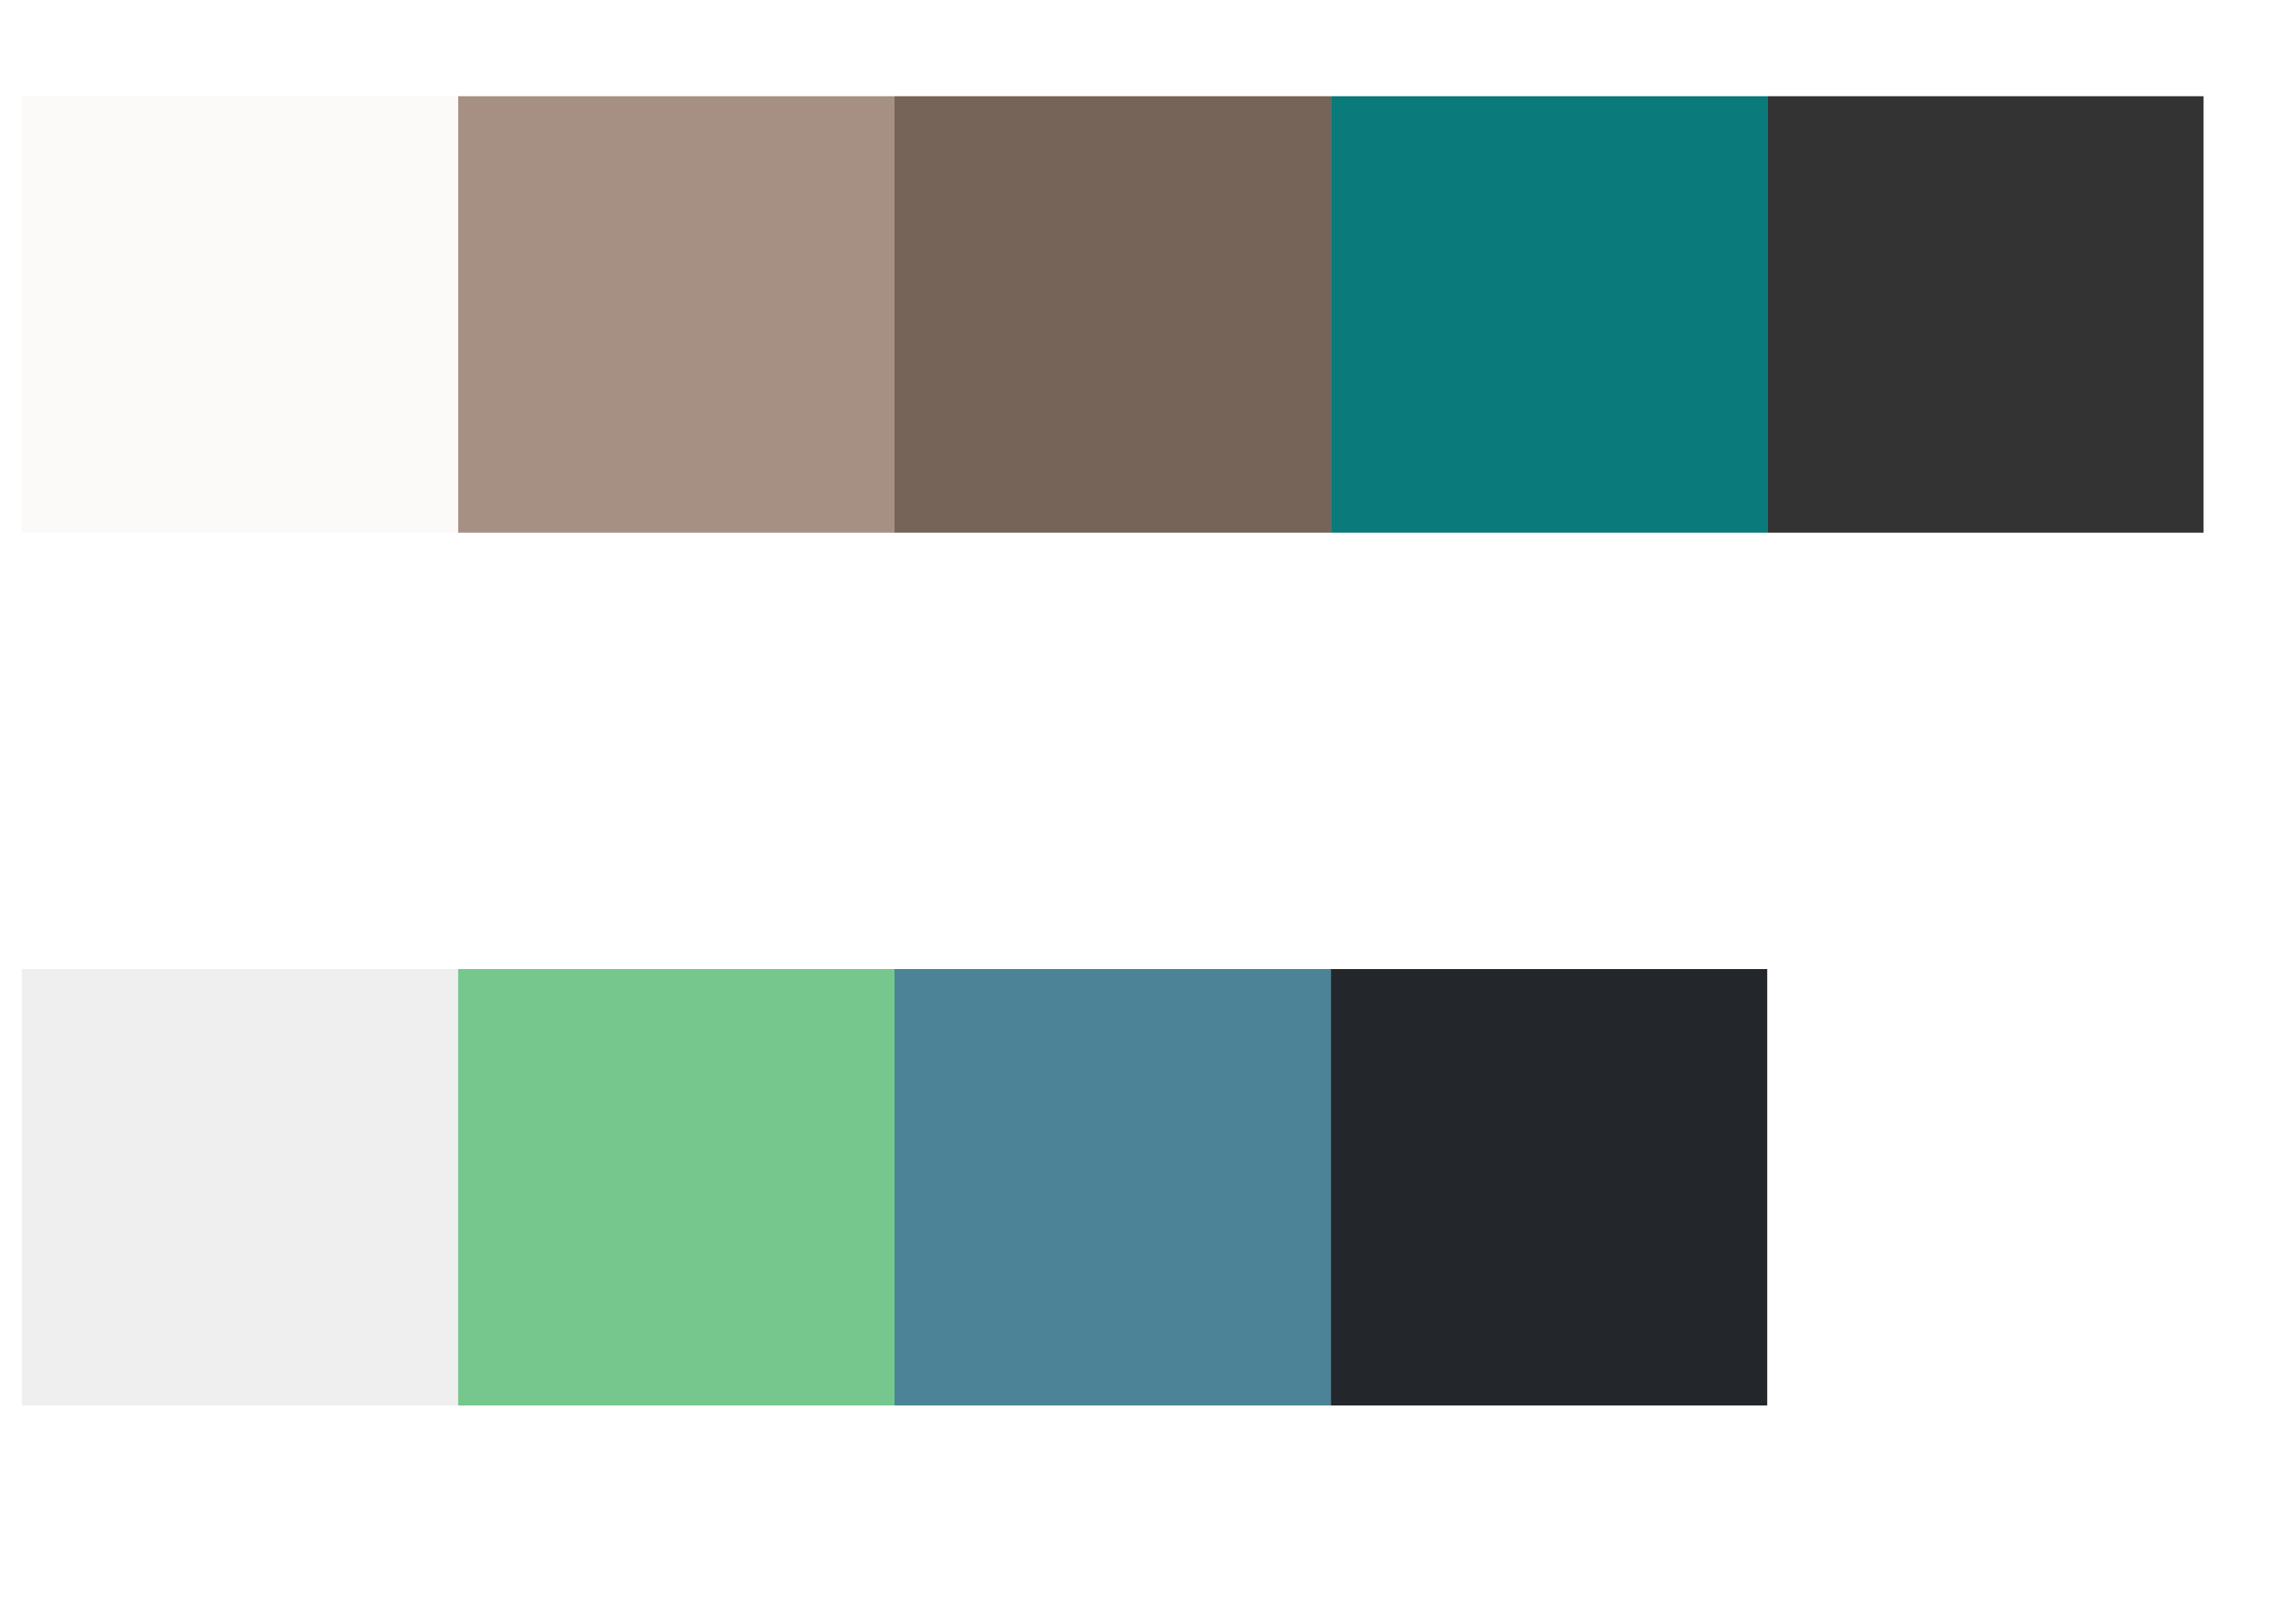
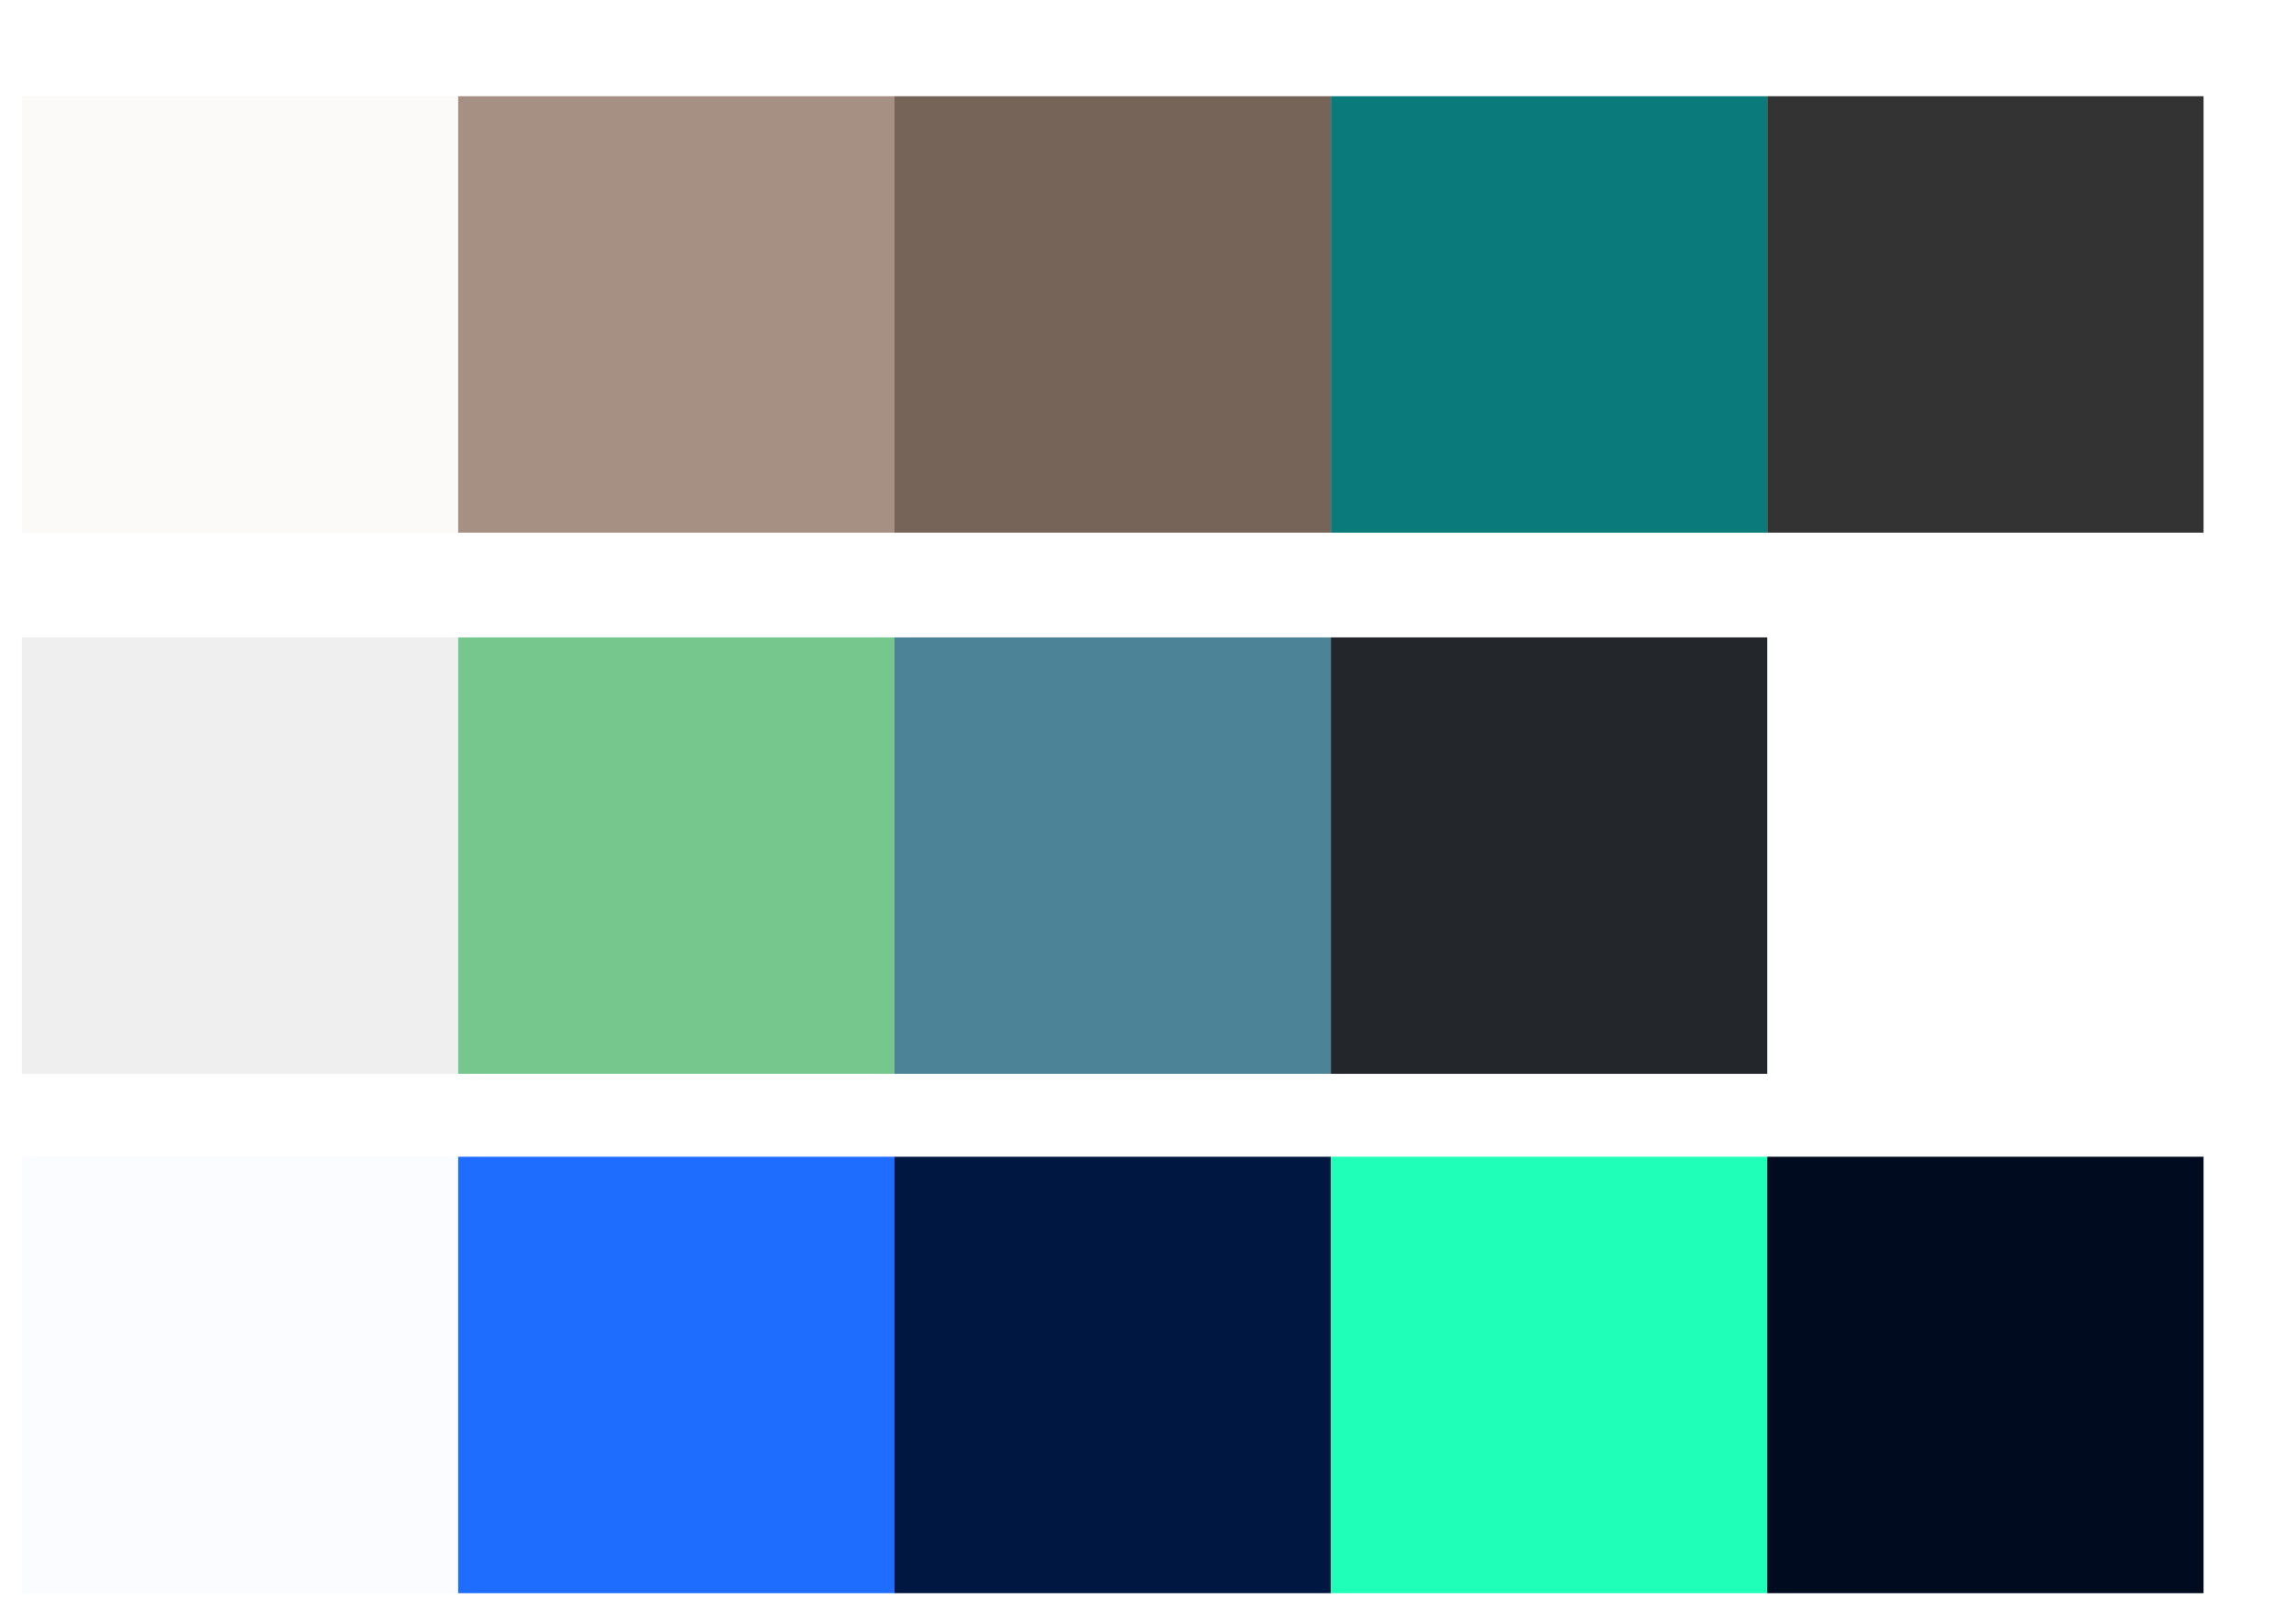
<svg xmlns="http://www.w3.org/2000/svg" width="1052.362" height="744.094" id="svg2" version="1.1">
  <defs id="defs4" />
  <g id="layer1" transform="translate(0,-308.2677)">
-     <rect style="fill:#efefef;fill-opacity:1;stroke:none" id="rect2985" width="200" height="200" x="10" y="752.362" />
-     <rect y="752.362" x="210" height="200" width="200" id="rect3755" style="fill:#75c78e;fill-opacity:1;stroke:none" />
-     <rect style="fill:#4d8396;fill-opacity:1;stroke:none" id="rect3757" width="200" height="200" x="410" y="752.362" />
-     <rect y="752.362" x="610" height="200" width="200" id="rect3759" style="fill:#23262b;fill-opacity:1;stroke:none" />
+     <rect style="fill:#efefef;fill-opacity:1;stroke:none" id="rect2985" width="200" height="200" x="10" y="600.362" />
+     <rect y="600.362" x="210" height="200" width="200" id="rect3755" style="fill:#75c78e;fill-opacity:1;stroke:none" />
+     <rect style="fill:#4d8396;fill-opacity:1;stroke:none" id="rect3757" width="200" height="200" x="410" y="600.362" />
+     <rect y="600.362" x="610" height="200" width="200" id="rect3759" style="fill:#23262b;fill-opacity:1;stroke:none" />
    <rect y="352.362" x="10" height="200" width="200" id="rect3763" style="fill:#fcfaf8;fill-opacity:1;stroke:none" />
    <rect style="fill:#a69083;fill-opacity:1;stroke:none" id="rect3765" width="200" height="200" x="210" y="352.362" />
    <rect y="352.362" x="410" height="200" width="200" id="rect3767" style="fill:#766458;fill-opacity:1;stroke:none" />
    <rect style="fill:#0a7a7b;fill-opacity:1;stroke:none" id="rect3769" width="200" height="200" x="610" y="352.362" />
    <rect y="352.362" x="810" height="200" width="200" id="rect3771" style="fill:#333333;fill-opacity:1;stroke:none" />
-     <flowRoot xml:space="preserve" id="flowRoot3773" style="font-size:20px;font-style:normal;font-weight:normal;line-height:125%;letter-spacing:0px;word-spacing:0px;fill:#000000;fill-opacity:1;stroke:none;font-family:Sans" transform="matrix(1.000005,0,0,1,-114.1631,289.769)">
+     <flowRoot xml:space="preserve" id="flowRoot3773" style="font-size:20px;font-style:normal;font-weight:normal;line-height:125%;letter-spacing:0px;word-spacing:0px;fill:#000000;fill-opacity:1;stroke:none;font-family:Sans" transform="matrix(1.000005,0,0,1,-114.1631,39.769)">
      <flowRegion id="flowRegion3775">
        <rect id="rect3777" width="270" height="68.571" x="212.857" y="278.38" />
      </flowRegion>
      <flowPara id="flowPara3779">Scheme 1</flowPara>
    </flowRoot>
-     <flowRoot transform="matrix(1.000005,0,0,1,-114.1631,431.769)" style="font-size:20px;font-style:normal;font-weight:normal;line-height:125%;letter-spacing:0px;word-spacing:0px;fill:#000000;fill-opacity:1;stroke:none;font-family:Sans" id="flowRoot3781" xml:space="preserve">
+     <flowRoot transform="matrix(1.000005,0,0,1,-114.1631,291.769)" style="font-size:20px;font-style:normal;font-weight:normal;line-height:125%;letter-spacing:0px;word-spacing:0px;fill:#000000;fill-opacity:1;stroke:none;font-family:Sans" id="flowRoot3781" xml:space="preserve">
      <flowRegion id="flowRegion3783">
        <rect y="278.38" x="212.857" height="68.571" width="270" id="rect3785" />
      </flowRegion>
      <flowPara id="flowPara3787">Scheme 2</flowPara>
    </flowRoot>
+     <rect style="fill:#fbfcff;fill-opacity:1;stroke:none" id="rect2999" width="200" height="200" x="10" y="838.362" />
+     <rect y="838.362" x="210" height="200" width="200" id="rect3001" style="fill:#1f6dff;fill-opacity:1;stroke:none" />
+     <rect style="fill:#001742;fill-opacity:1;stroke:none" id="rect3003" width="200" height="200" x="410" y="838.362" />
+     <rect y="838.362" x="610" height="200" width="200" id="rect3005" style="fill:#1fffb8;fill-opacity:1;stroke:none" />
+     <flowRoot transform="matrix(1.000005,0,0,1,-114.1631,525.769)" style="font-size:20px;font-style:normal;font-weight:normal;line-height:125%;letter-spacing:0px;word-spacing:0px;fill:#000000;fill-opacity:1;stroke:none;font-family:Sans" id="flowRoot3009" xml:space="preserve">
+       <flowRegion id="flowRegion3011">
+         <rect y="278.38" x="212.857" height="68.571" width="270" id="rect3013" />
+       </flowRegion>
+       <flowPara id="flowPara3015">Scheme 3</flowPara>
+     </flowRoot>
+     <rect style="fill:#000b20;fill-opacity:1;stroke:none" id="rect3786" width="200" height="200" x="810" y="838.362" />
  </g>
</svg>
